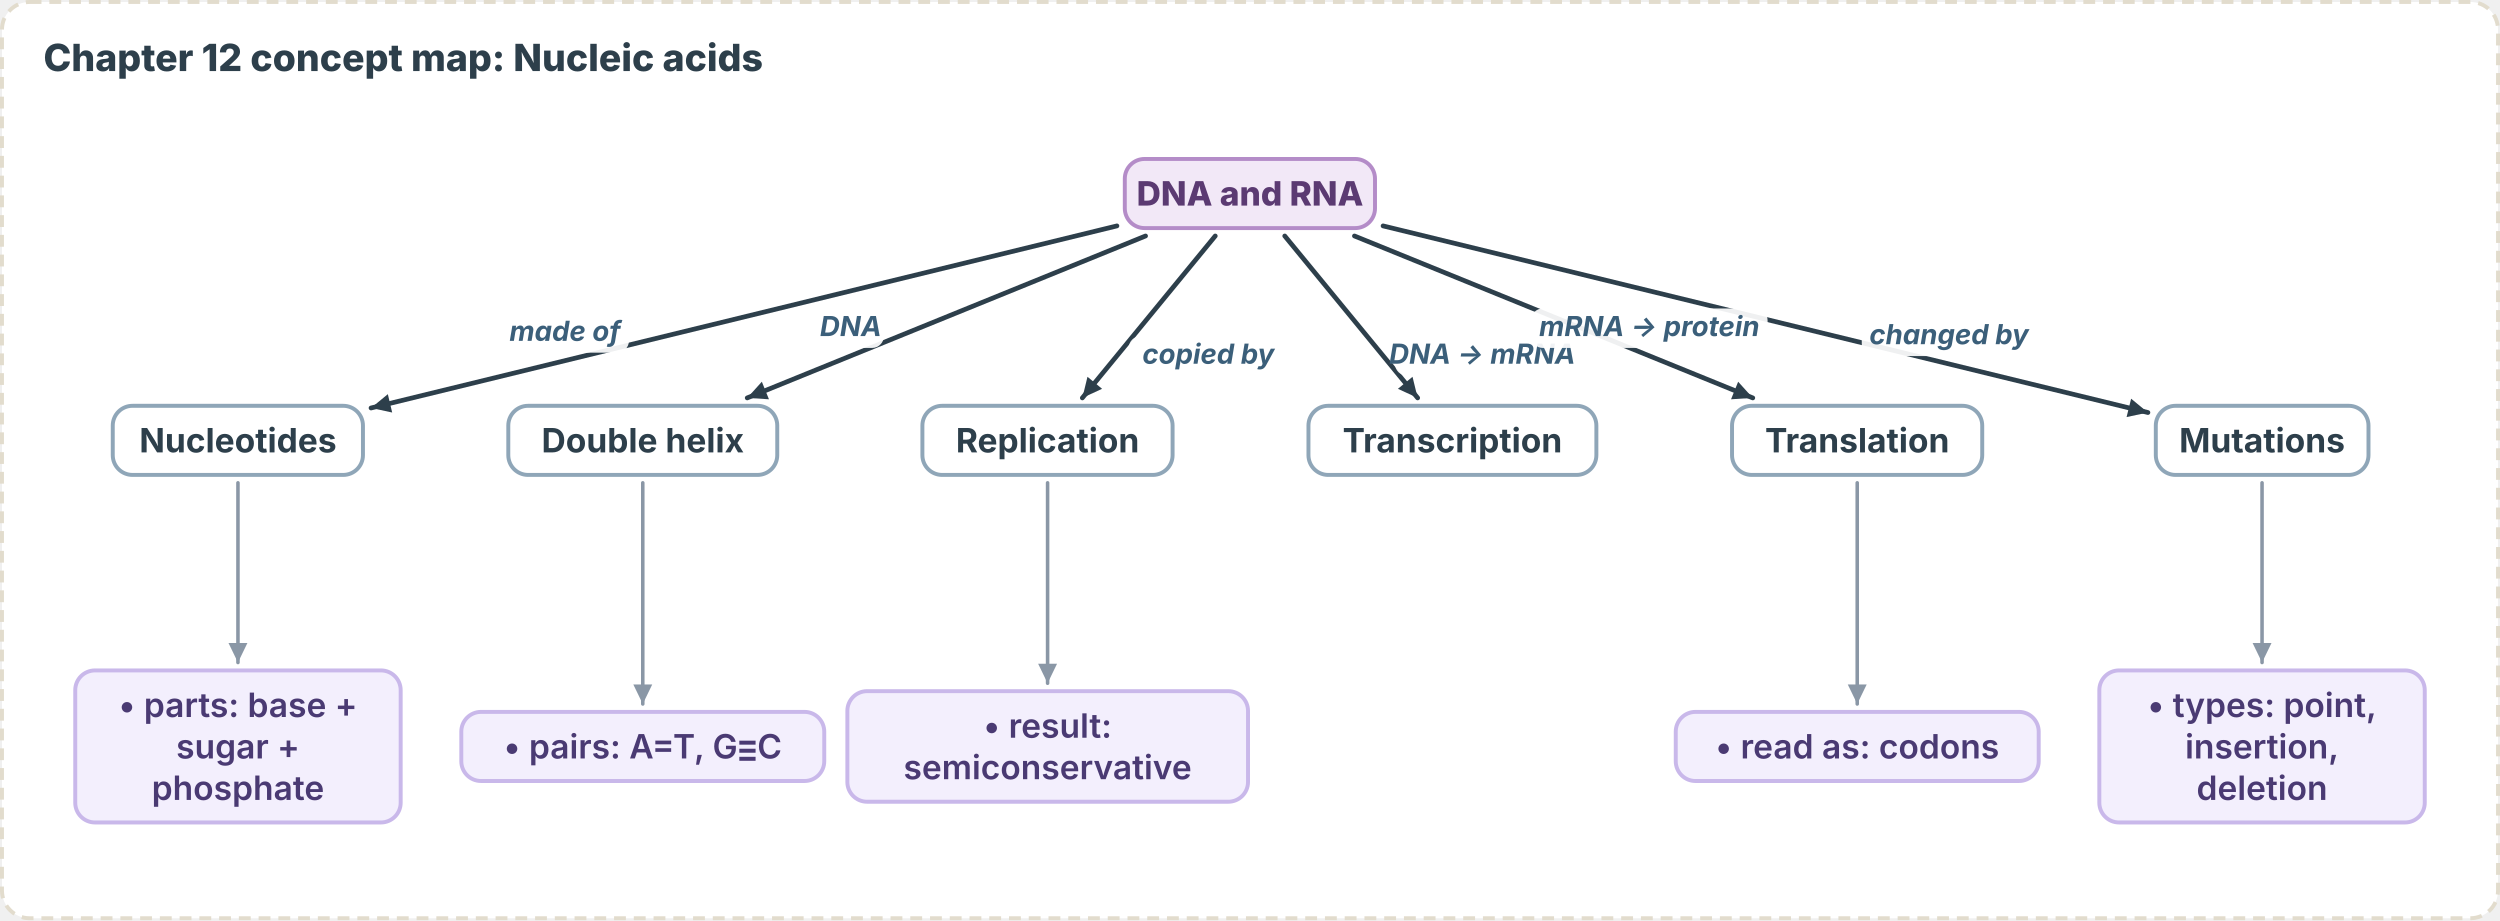
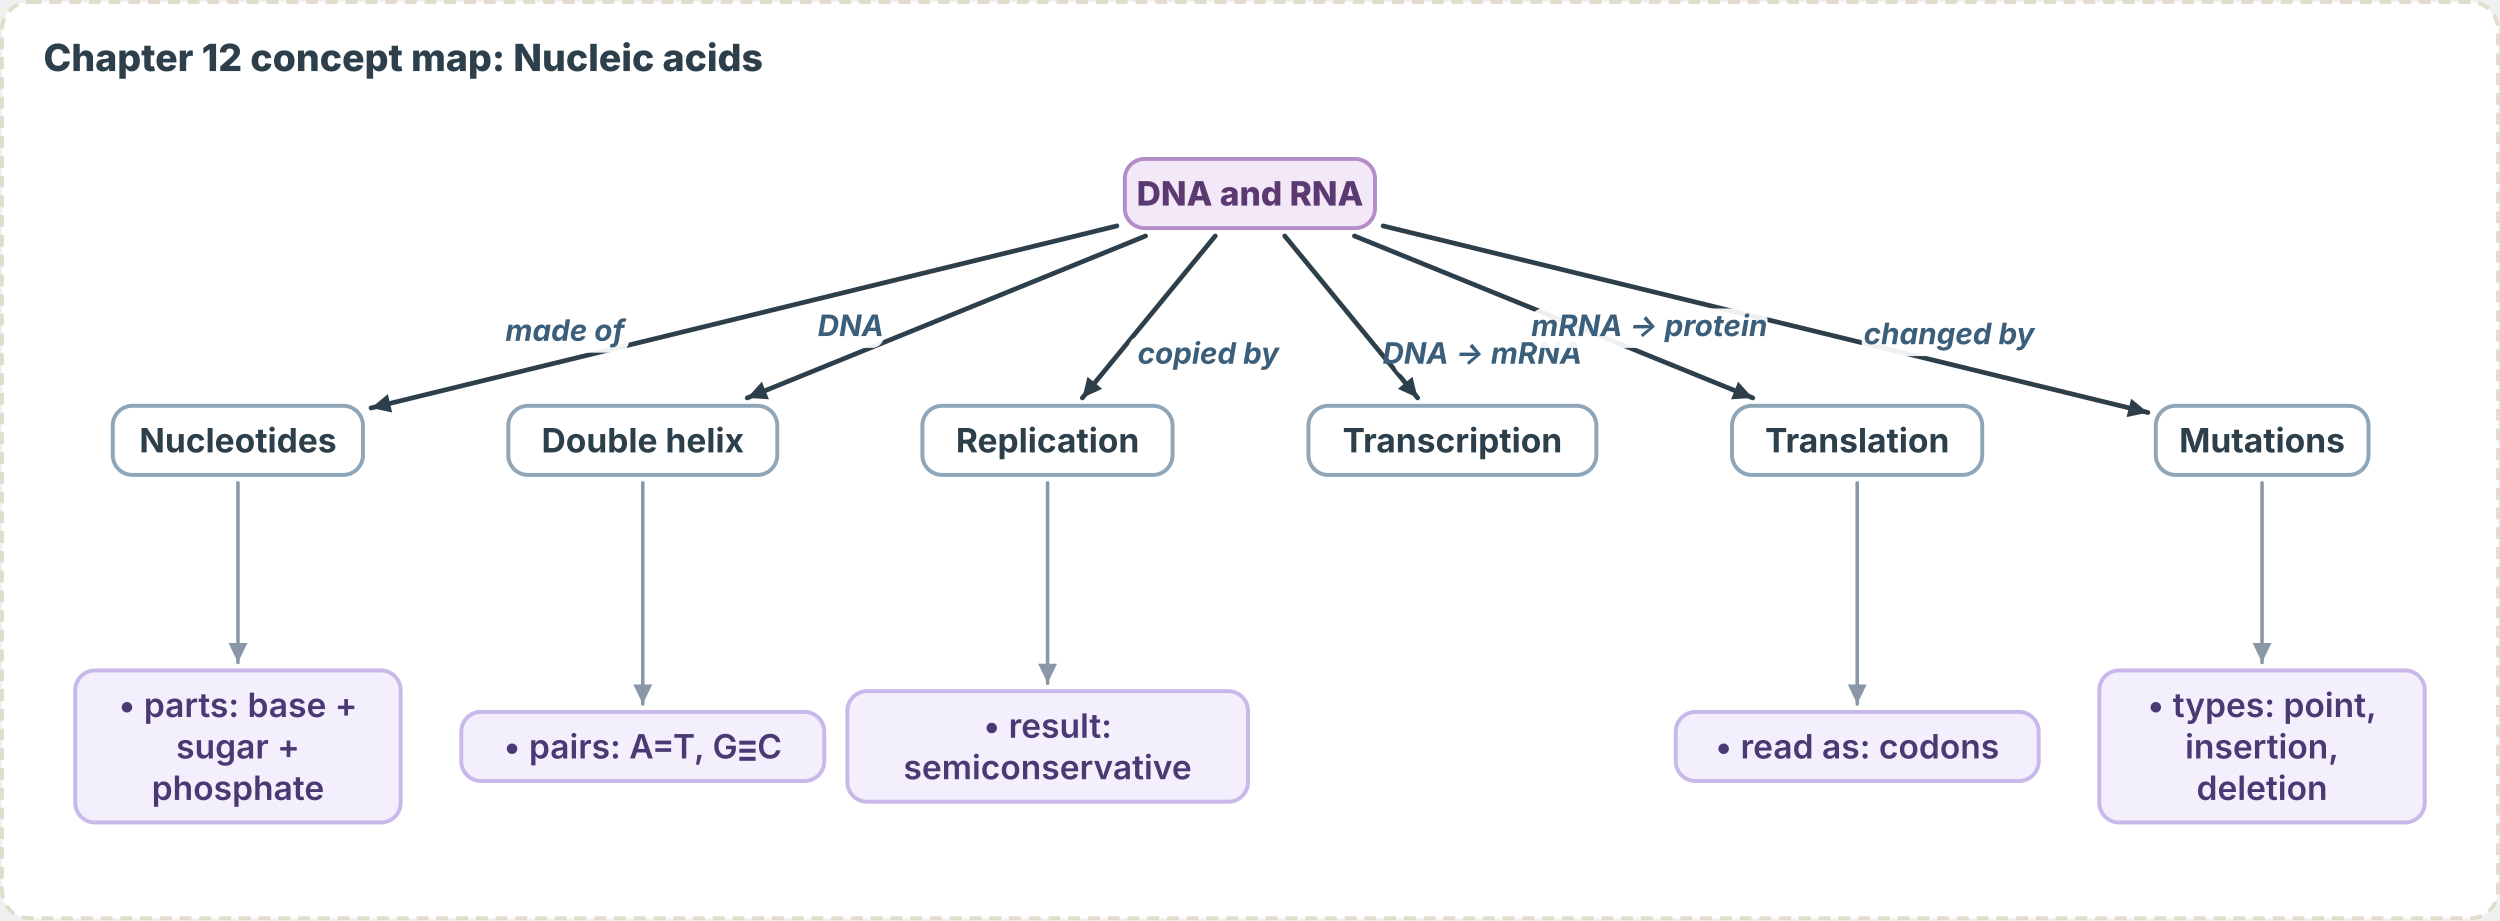
<svg xmlns="http://www.w3.org/2000/svg" viewBox="0 0 1266 466" width="1266" height="466" style="max-width:100%;height:auto;display:block;margin:0 auto" role="img" aria-label="Concept map for Chapter 12, Nucleic acids. DNA and RNA made of Nucleotides (parts: base + sugar + phosphate). DNA and RNA DNA Double helix (pairs: A=T, G≡C). DNA and RNA copied by Replication (result: semiconservative). DNA and RNA DNA → mRNA Transcription. DNA and RNA mRNA → protein Translation (read as: codons). DNA and RNA changed by Mutations (types: point, insertion, deletion).">
  <rect x="1" y="1" width="1264" height="464" rx="14" fill="#ffffff" stroke="#e2dccd" stroke-width="2" stroke-dasharray="6 4" />
  <text x="22" y="36" font-size="19" font-weight="800" fill="#2d3f4b" font-family="Nunito,Inter,Helvetica,Arial,sans-serif">Chapter 12 concept map: Nucleic acids</text>
  <path d="M565.6 114.4 L187.9 206.6" fill="none" stroke="#2d3f4b" stroke-width="2.4" stroke-linecap="round" stroke-linejoin="round" />
  <path d="M187.9 206.6 L196.4 199.6 L198.6 208.9 Z" fill="#2d3f4b" />
  <path d="M120.5 244.5 L120.5 335.5" fill="none" stroke="#8a97a6" stroke-width="1.8" stroke-linecap="round" stroke-linejoin="round" />
  <path d="M120.5 335.5 L115.7 325.6 L125.3 325.6 Z" fill="#8a97a6" />
  <path d="M580.1 119.5 L378.4 201.5" fill="none" stroke="#2d3f4b" stroke-width="2.4" stroke-linecap="round" stroke-linejoin="round" />
  <path d="M378.4 201.5 L385.8 193.3 L389.4 202.2 Z" fill="#2d3f4b" />
  <path d="M325.5 244.5 L325.5 356.5" fill="none" stroke="#8a97a6" stroke-width="1.8" stroke-linecap="round" stroke-linejoin="round" />
  <path d="M325.5 356.5 L320.7 346.6 L330.3 346.6 Z" fill="#8a97a6" />
  <path d="M615.4 119.5 L548.1 201.5" fill="none" stroke="#2d3f4b" stroke-width="2.4" stroke-linecap="round" stroke-linejoin="round" />
  <path d="M548.1 201.5 L550.7 190.8 L558.1 196.9 Z" fill="#2d3f4b" />
  <path d="M530.5 244.5 L530.5 346.0" fill="none" stroke="#8a97a6" stroke-width="1.8" stroke-linecap="round" stroke-linejoin="round" />
  <path d="M530.5 346.0 L525.7 336.1 L535.3 336.1 Z" fill="#8a97a6" />
  <path d="M650.6 119.5 L717.9 201.5" fill="none" stroke="#2d3f4b" stroke-width="2.4" stroke-linecap="round" stroke-linejoin="round" />
  <path d="M717.9 201.5 L707.9 196.9 L715.3 190.8 Z" fill="#2d3f4b" />
  <path d="M685.9 119.5 L887.6 201.5" fill="none" stroke="#2d3f4b" stroke-width="2.4" stroke-linecap="round" stroke-linejoin="round" />
  <path d="M887.6 201.5 L876.6 202.2 L880.2 193.3 Z" fill="#2d3f4b" />
  <path d="M940.5 244.5 L940.5 356.5" fill="none" stroke="#8a97a6" stroke-width="1.8" stroke-linecap="round" stroke-linejoin="round" />
  <path d="M940.5 356.5 L935.7 346.6 L945.3 346.6 Z" fill="#8a97a6" />
  <path d="M700.4 114.4 L1087.7 208.9" fill="none" stroke="#2d3f4b" stroke-width="2.4" stroke-linecap="round" stroke-linejoin="round" />
  <path d="M1087.7 208.9 L1076.9 211.2 L1079.2 201.9 Z" fill="#2d3f4b" />
  <path d="M1145.5 244.5 L1145.5 335.5" fill="none" stroke="#8a97a6" stroke-width="1.8" stroke-linecap="round" stroke-linejoin="round" />
  <path d="M1145.5 335.5 L1140.7 325.6 L1150.3 325.6 Z" fill="#8a97a6" />
  <rect x="569.6" y="80.5" width="126.7" height="35.0" rx="10" fill="#f2e8f7" stroke="#b48cc8" stroke-width="2" />
  <text x="633.0" y="104.1" text-anchor="middle" font-size="17" font-weight="800" fill="#5b3a72" font-family="Nunito,Inter,Helvetica,Arial,sans-serif">DNA and RNA</text>
  <rect x="57.1" y="205.5" width="126.7" height="35.0" rx="10" fill="#ffffff" stroke="#8fa6b8" stroke-width="2" />
  <text x="120.5" y="229.1" text-anchor="middle" font-size="17" font-weight="700" fill="#2d3f4b" font-family="Nunito,Inter,Helvetica,Arial,sans-serif">Nucleotides</text>
  <rect x="38.1" y="339.5" width="164.8" height="77.0" rx="10" fill="#f3effd" stroke="#c9b8ea" stroke-width="2" />
  <text x="120.5" y="363.1" text-anchor="middle" font-size="17" font-weight="600" fill="#4a3a73" font-family="Nunito,Inter,Helvetica,Arial,sans-serif">• parts: base +</text>
  <text x="120.5" y="384.1" text-anchor="middle" font-size="17" font-weight="600" fill="#4a3a73" font-family="Nunito,Inter,Helvetica,Arial,sans-serif">   sugar +</text>
  <text x="120.5" y="405.1" text-anchor="middle" font-size="17" font-weight="600" fill="#4a3a73" font-family="Nunito,Inter,Helvetica,Arial,sans-serif">   phosphate</text>
  <rect x="257.4" y="205.5" width="136.2" height="35.0" rx="10" fill="#ffffff" stroke="#8fa6b8" stroke-width="2" />
  <text x="325.5" y="229.1" text-anchor="middle" font-size="17" font-weight="700" fill="#2d3f4b" font-family="Nunito,Inter,Helvetica,Arial,sans-serif">Double helix</text>
  <rect x="233.6" y="360.5" width="183.8" height="35.0" rx="10" fill="#f3effd" stroke="#c9b8ea" stroke-width="2" />
  <text x="325.5" y="384.1" text-anchor="middle" font-size="17" font-weight="600" fill="#4a3a73" font-family="Nunito,Inter,Helvetica,Arial,sans-serif">• pairs: A=T, G≡C</text>
  <rect x="467.1" y="205.5" width="126.7" height="35.0" rx="10" fill="#ffffff" stroke="#8fa6b8" stroke-width="2" />
  <text x="530.5" y="229.1" text-anchor="middle" font-size="17" font-weight="700" fill="#2d3f4b" font-family="Nunito,Inter,Helvetica,Arial,sans-serif">Replication</text>
  <rect x="429.1" y="350.0" width="202.9" height="56.0" rx="10" fill="#f3effd" stroke="#c9b8ea" stroke-width="2" />
  <text x="530.5" y="373.6" text-anchor="middle" font-size="17" font-weight="600" fill="#4a3a73" font-family="Nunito,Inter,Helvetica,Arial,sans-serif">• result:</text>
  <text x="530.5" y="394.6" text-anchor="middle" font-size="17" font-weight="600" fill="#4a3a73" font-family="Nunito,Inter,Helvetica,Arial,sans-serif">   semiconservative</text>
  <rect x="662.6" y="205.5" width="145.8" height="35.0" rx="10" fill="#ffffff" stroke="#8fa6b8" stroke-width="2" />
  <text x="735.5" y="229.1" text-anchor="middle" font-size="17" font-weight="700" fill="#2d3f4b" font-family="Nunito,Inter,Helvetica,Arial,sans-serif">Transcription</text>
  <rect x="877.1" y="205.5" width="126.7" height="35.0" rx="10" fill="#ffffff" stroke="#8fa6b8" stroke-width="2" />
  <text x="940.5" y="229.1" text-anchor="middle" font-size="17" font-weight="700" fill="#2d3f4b" font-family="Nunito,Inter,Helvetica,Arial,sans-serif">Translation</text>
  <rect x="848.6" y="360.5" width="183.8" height="35.0" rx="10" fill="#f3effd" stroke="#c9b8ea" stroke-width="2" />
  <text x="940.5" y="384.1" text-anchor="middle" font-size="17" font-weight="600" fill="#4a3a73" font-family="Nunito,Inter,Helvetica,Arial,sans-serif">• read as: codons</text>
  <rect x="1091.7" y="205.5" width="107.7" height="35.0" rx="10" fill="#ffffff" stroke="#8fa6b8" stroke-width="2" />
  <text x="1145.5" y="229.1" text-anchor="middle" font-size="17" font-weight="700" fill="#2d3f4b" font-family="Nunito,Inter,Helvetica,Arial,sans-serif">Mutations</text>
  <rect x="1063.1" y="339.5" width="164.8" height="77.0" rx="10" fill="#f3effd" stroke="#c9b8ea" stroke-width="2" />
  <text x="1145.5" y="363.1" text-anchor="middle" font-size="17" font-weight="600" fill="#4a3a73" font-family="Nunito,Inter,Helvetica,Arial,sans-serif">• types: point,</text>
  <text x="1145.5" y="384.1" text-anchor="middle" font-size="17" font-weight="600" fill="#4a3a73" font-family="Nunito,Inter,Helvetica,Arial,sans-serif">   insertion,</text>
  <text x="1145.5" y="405.1" text-anchor="middle" font-size="17" font-weight="600" fill="#4a3a73" font-family="Nunito,Inter,Helvetica,Arial,sans-serif">   deletion</text>
  <rect x="253.6" y="158.6" width="64.9" height="20.0" rx="6" fill="#ffffff" fill-opacity="0.92" />
-   <text x="286.1" y="172.6" text-anchor="middle" font-size="14" font-weight="700" font-style="italic" fill="#3b5f7a" font-family="Nunito,Inter,Helvetica,Arial,sans-serif">made of</text>
+   <text x="286.1" y="172.6" text-anchor="middle" font-size="15" font-weight="700" font-style="italic" fill="#3b5f7a" font-family="Nunito,Inter,Helvetica,Arial,sans-serif">made of</text>
  <rect x="414.1" y="156.2" width="33.5" height="20.0" rx="6" fill="#ffffff" fill-opacity="0.92" />
-   <text x="430.8" y="170.2" text-anchor="middle" font-size="14" font-weight="700" font-style="italic" fill="#3b5f7a" font-family="Nunito,Inter,Helvetica,Arial,sans-serif">DNA</text>
+   <text x="430.8" y="170.2" text-anchor="middle" font-size="15" font-weight="700" font-style="italic" fill="#3b5f7a" font-family="Nunito,Inter,Helvetica,Arial,sans-serif">DNA</text>
  <rect x="571.6" y="170.2" width="80.6" height="20.0" rx="6" fill="#ffffff" fill-opacity="0.92" />
-   <text x="611.9" y="184.2" text-anchor="middle" font-size="14" font-weight="700" font-style="italic" fill="#3b5f7a" font-family="Nunito,Inter,Helvetica,Arial,sans-serif">copied by</text>
+   <text x="611.9" y="184.2" text-anchor="middle" font-size="15" font-weight="700" font-style="italic" fill="#3b5f7a" font-family="Nunito,Inter,Helvetica,Arial,sans-serif">copied by</text>
  <rect x="706.4" y="170.2" width="88.4" height="20.0" rx="6" fill="#ffffff" fill-opacity="0.92" />
-   <text x="750.6" y="184.2" text-anchor="middle" font-size="14" font-weight="700" font-style="italic" fill="#3b5f7a" font-family="Nunito,Inter,Helvetica,Arial,sans-serif">DNA → mRNA</text>
+   <text x="750.6" y="184.2" text-anchor="middle" font-size="15" font-weight="700" font-style="italic" fill="#3b5f7a" font-family="Nunito,Inter,Helvetica,Arial,sans-serif">DNA → mRNA</text>
  <rect x="775.3" y="156.2" width="119.8" height="20.0" rx="6" fill="#ffffff" fill-opacity="0.92" />
-   <text x="835.2" y="170.2" text-anchor="middle" font-size="14" font-weight="700" font-style="italic" fill="#3b5f7a" font-family="Nunito,Inter,Helvetica,Arial,sans-serif">mRNA → protein</text>
+   <text x="835.2" y="170.2" text-anchor="middle" font-size="15" font-weight="700" font-style="italic" fill="#3b5f7a" font-family="Nunito,Inter,Helvetica,Arial,sans-serif">mRNA → protein</text>
  <rect x="942.8" y="160.3" width="88.4" height="20.0" rx="6" fill="#ffffff" fill-opacity="0.92" />
-   <text x="987.0" y="174.3" text-anchor="middle" font-size="14" font-weight="700" font-style="italic" fill="#3b5f7a" font-family="Nunito,Inter,Helvetica,Arial,sans-serif">changed by</text>
+   <text x="987.0" y="174.3" text-anchor="middle" font-size="15" font-weight="700" font-style="italic" fill="#3b5f7a" font-family="Nunito,Inter,Helvetica,Arial,sans-serif">changed by</text>
</svg>
